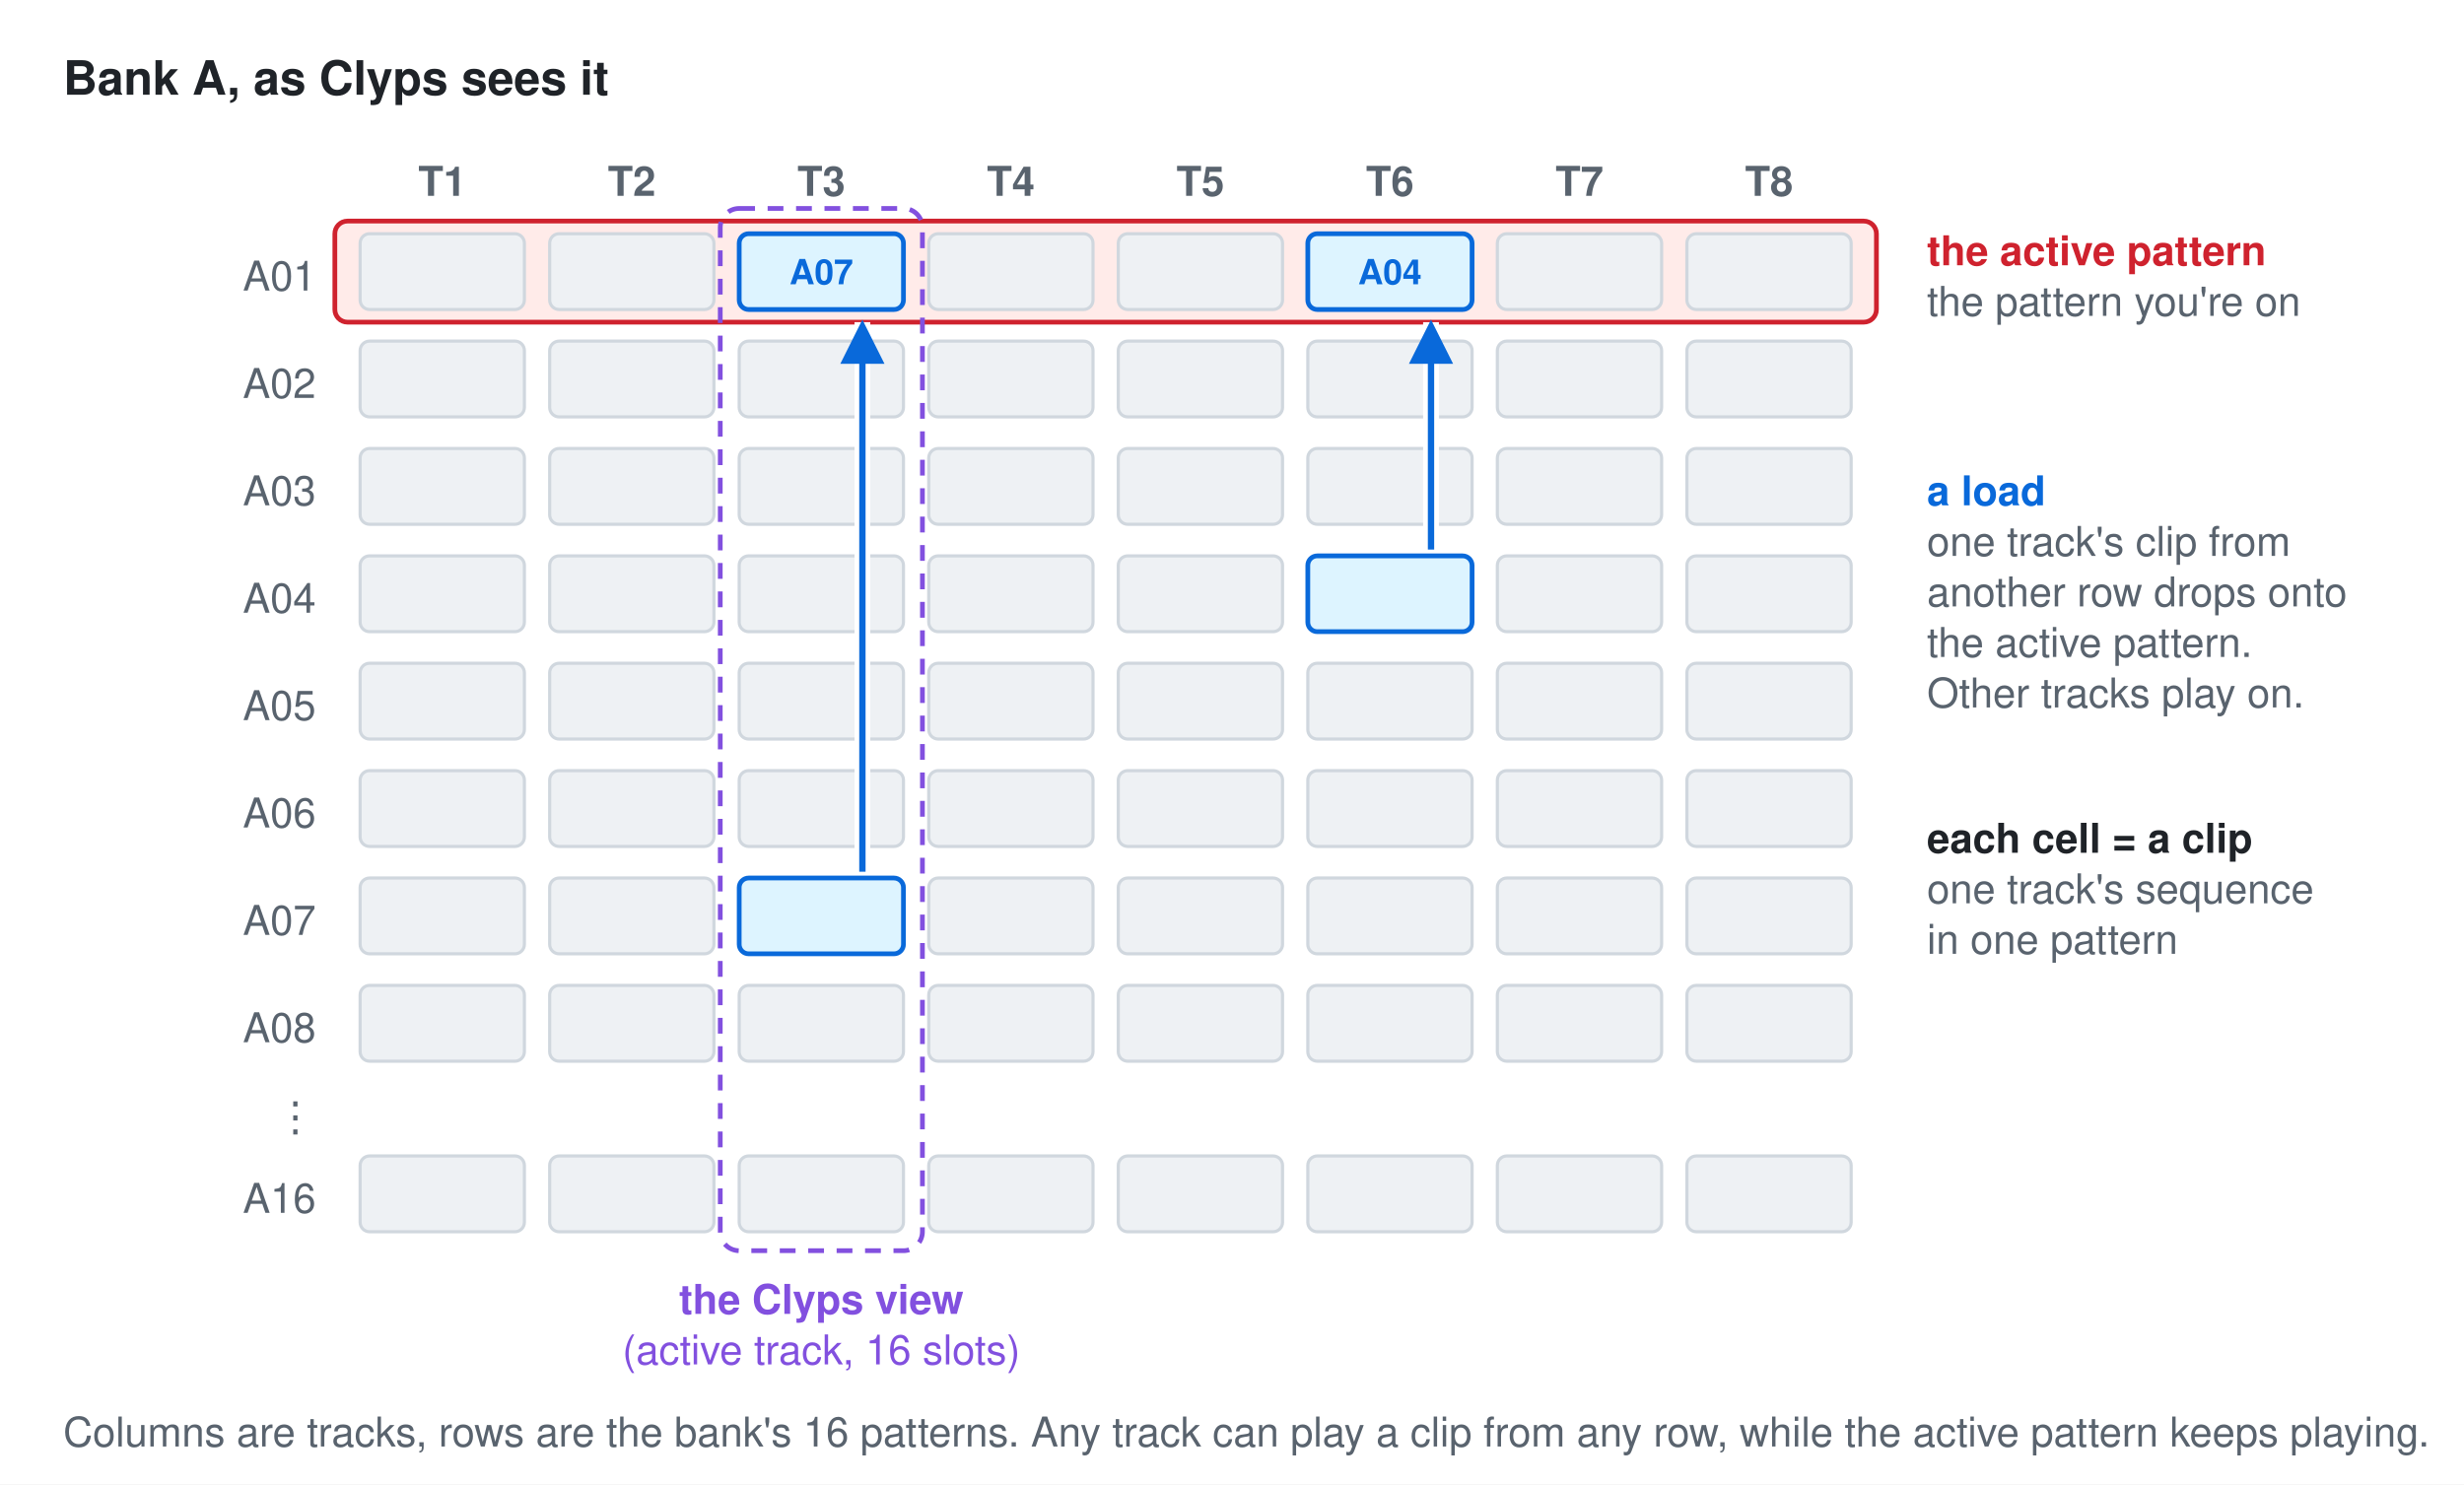
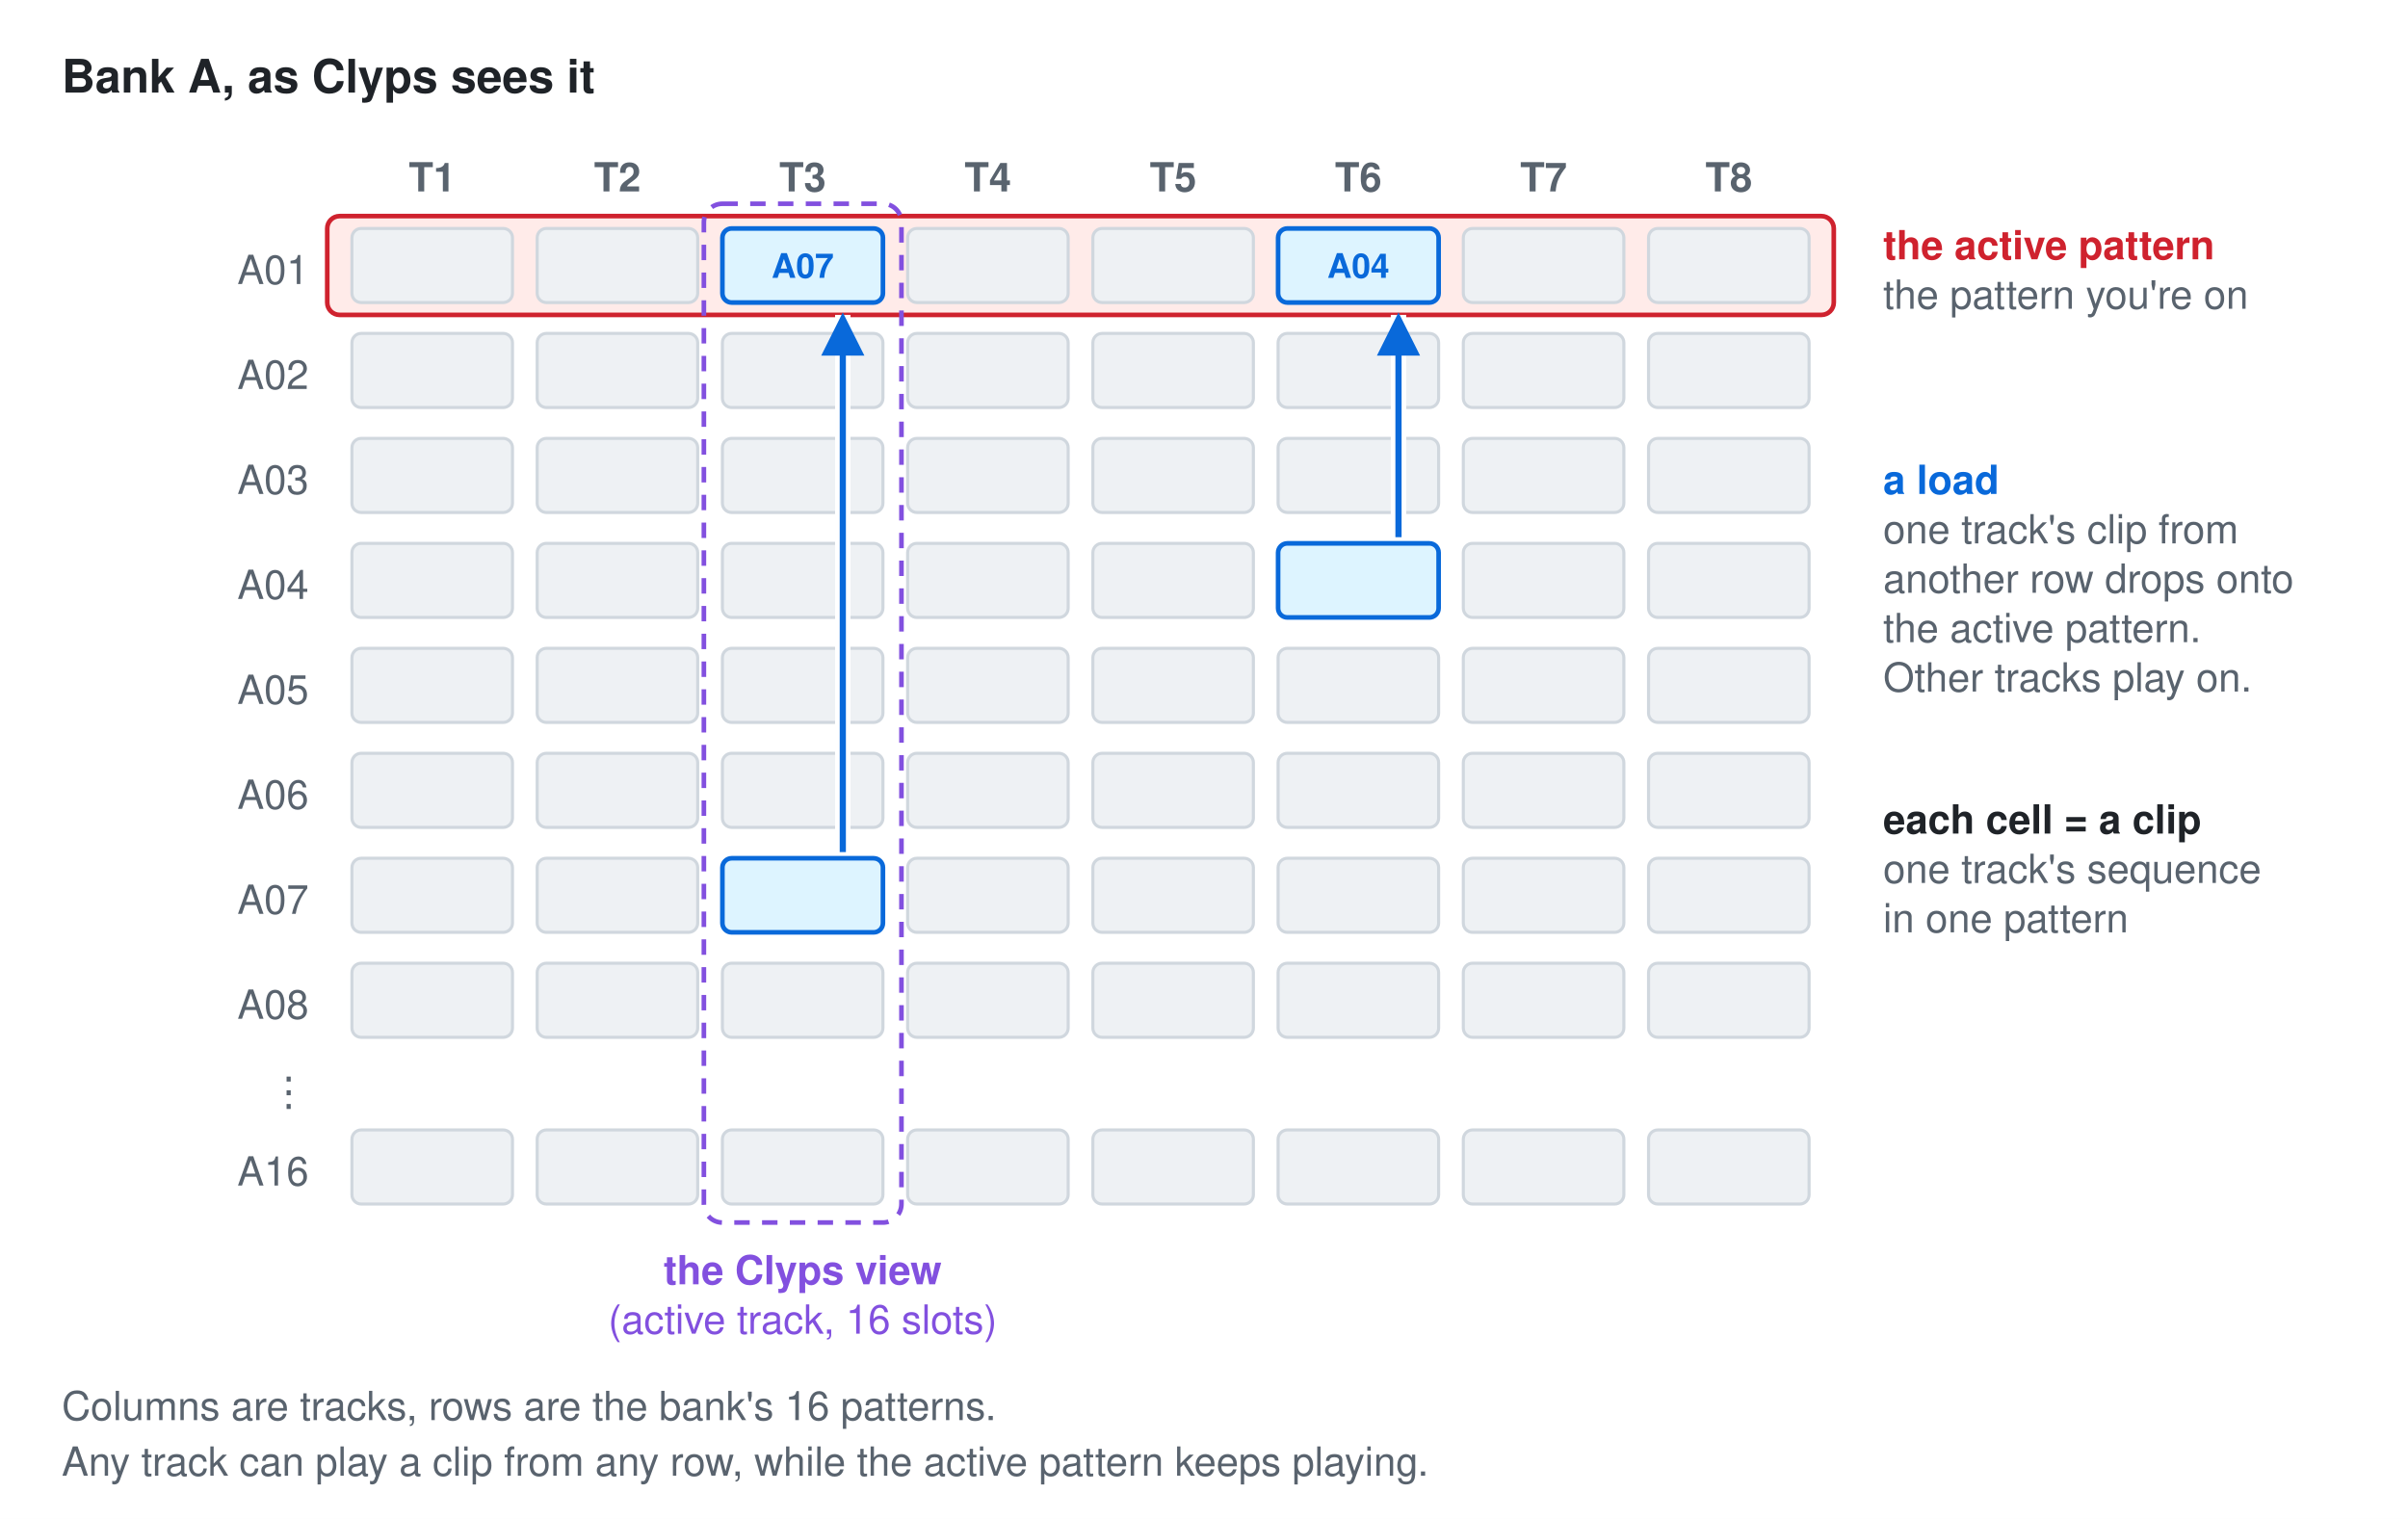
- <svg xmlns="http://www.w3.org/2000/svg" viewBox="0 0 780 470" width="780" height="470" font-family="-apple-system, Segoe UI, Helvetica, Arial, sans-serif" font-size="13">
+ <svg xmlns="http://www.w3.org/2000/svg" viewBox="0 0 780 492" width="780" height="492" font-family="-apple-system, Segoe UI, Helvetica, Arial, sans-serif" font-size="13">
  <defs>
    <marker id="ah" viewBox="0 0 10 10" refX="8" refY="5" markerWidth="7" markerHeight="7" orient="auto-start-reverse">
      <path d="M0,0 L10,5 L0,10 z" fill="#0969da" />
    </marker>
    <g id="row">
      <rect x="114" y="0" width="52" height="24" rx="3" />
      <rect x="174" y="0" width="52" height="24" rx="3" />
      <rect x="234" y="0" width="52" height="24" rx="3" />
      <rect x="294" y="0" width="52" height="24" rx="3" />
      <rect x="354" y="0" width="52" height="24" rx="3" />
      <rect x="414" y="0" width="52" height="24" rx="3" />
      <rect x="474" y="0" width="52" height="24" rx="3" />
      <rect x="534" y="0" width="52" height="24" rx="3" />
    </g>
  </defs>
-   <rect width="780" height="470" fill="#ffffff" />
+   <rect width="780" height="492" fill="#ffffff" />
  <text x="20" y="30" font-size="15" font-weight="600" fill="#1f2328">Bank A, as Clyps sees it</text>
  <g fill="#59636e" text-anchor="middle" font-weight="600">
    <text x="140" y="62">T1</text>
    <text x="200" y="62">T2</text>
    <text x="260" y="62">T3</text>
    <text x="320" y="62">T4</text>
    <text x="380" y="62">T5</text>
    <text x="440" y="62">T6</text>
    <text x="500" y="62">T7</text>
    <text x="560" y="62">T8</text>
  </g>
  <g fill="#59636e" text-anchor="end">
    <text x="100" y="92">A01</text>
    <text x="100" y="126">A02</text>
    <text x="100" y="160">A03</text>
    <text x="100" y="194">A04</text>
    <text x="100" y="228">A05</text>
    <text x="100" y="262">A06</text>
    <text x="100" y="296">A07</text>
    <text x="100" y="330">A08</text>
    <text x="100" y="358">⋮</text>
    <text x="100" y="384">A16</text>
  </g>
  <rect x="106" y="70" width="488" height="32" rx="4" fill="#ffebe9" stroke="#cf222e" stroke-width="1.5" />
  <g fill="#eef1f4" stroke="#d0d7de">
    <use href="#row" y="74" />
    <use href="#row" y="108" />
    <use href="#row" y="142" />
    <use href="#row" y="176" />
    <use href="#row" y="210" />
    <use href="#row" y="244" />
    <use href="#row" y="278" />
    <use href="#row" y="312" />
    <use href="#row" y="366" />
  </g>
  <rect x="228" y="66" width="64" height="330" rx="6" fill="none" stroke="#8250df" stroke-width="1.5" stroke-dasharray="5 4" />
  <text x="260" y="416" text-anchor="middle" fill="#8250df" font-weight="600">the Clyps view</text>
  <text x="260" y="432" text-anchor="middle" fill="#8250df">(active track, 16 slots)</text>
  <rect x="234" y="278" width="52" height="24" rx="3" fill="#ddf4ff" stroke="#0969da" stroke-width="1.5" />
  <rect x="414" y="176" width="52" height="24" rx="3" fill="#ddf4ff" stroke="#0969da" stroke-width="1.5" />
  <rect x="234" y="74" width="52" height="24" rx="3" fill="#ddf4ff" stroke="#0969da" stroke-width="1.5" />
  <rect x="414" y="74" width="52" height="24" rx="3" fill="#ddf4ff" stroke="#0969da" stroke-width="1.5" />
  <g font-size="11" text-anchor="middle" fill="#0969da" font-weight="600">
    <text x="260" y="90">A07</text>
    <text x="440" y="90">A04</text>
  </g>
  <g stroke="#ffffff" stroke-width="5" fill="none">
    <path d="M273 276 L273 102" />
    <path d="M453 174 L453 102" />
  </g>
  <g stroke="#0969da" stroke-width="2" fill="none" marker-end="url(#ah)">
    <path d="M273 276 L273 104" />
    <path d="M453 174 L453 104" />
  </g>
  <g fill="#1f2328">
    <text x="610" y="84" font-weight="600" fill="#cf222e">the active pattern</text>
    <text x="610" y="100" fill="#59636e">the pattern you're on</text>
    <text x="610" y="160" font-weight="600" fill="#0969da">a load</text>
    <text x="610" y="176" fill="#59636e">one track's clip from</text>
    <text x="610" y="192" fill="#59636e">another row drops onto</text>
    <text x="610" y="208" fill="#59636e">the active pattern.</text>
    <text x="610" y="224" fill="#59636e">Other tracks play on.</text>
    <text x="610" y="270" font-weight="600">each cell = a clip</text>
    <text x="610" y="286" fill="#59636e">one track's sequence</text>
    <text x="610" y="302" fill="#59636e">in one pattern</text>
  </g>
-   <text x="20" y="458" fill="#59636e">Columns are tracks, rows are the bank's 16 patterns. Any track can play a clip from any row, while the active pattern keeps playing.</text>
+   <text x="20" y="460" fill="#59636e">Columns are tracks, rows are the bank's 16 patterns.</text>
+   <text x="20" y="478" fill="#59636e">Any track can play a clip from any row, while the active pattern keeps playing.</text>
</svg>
